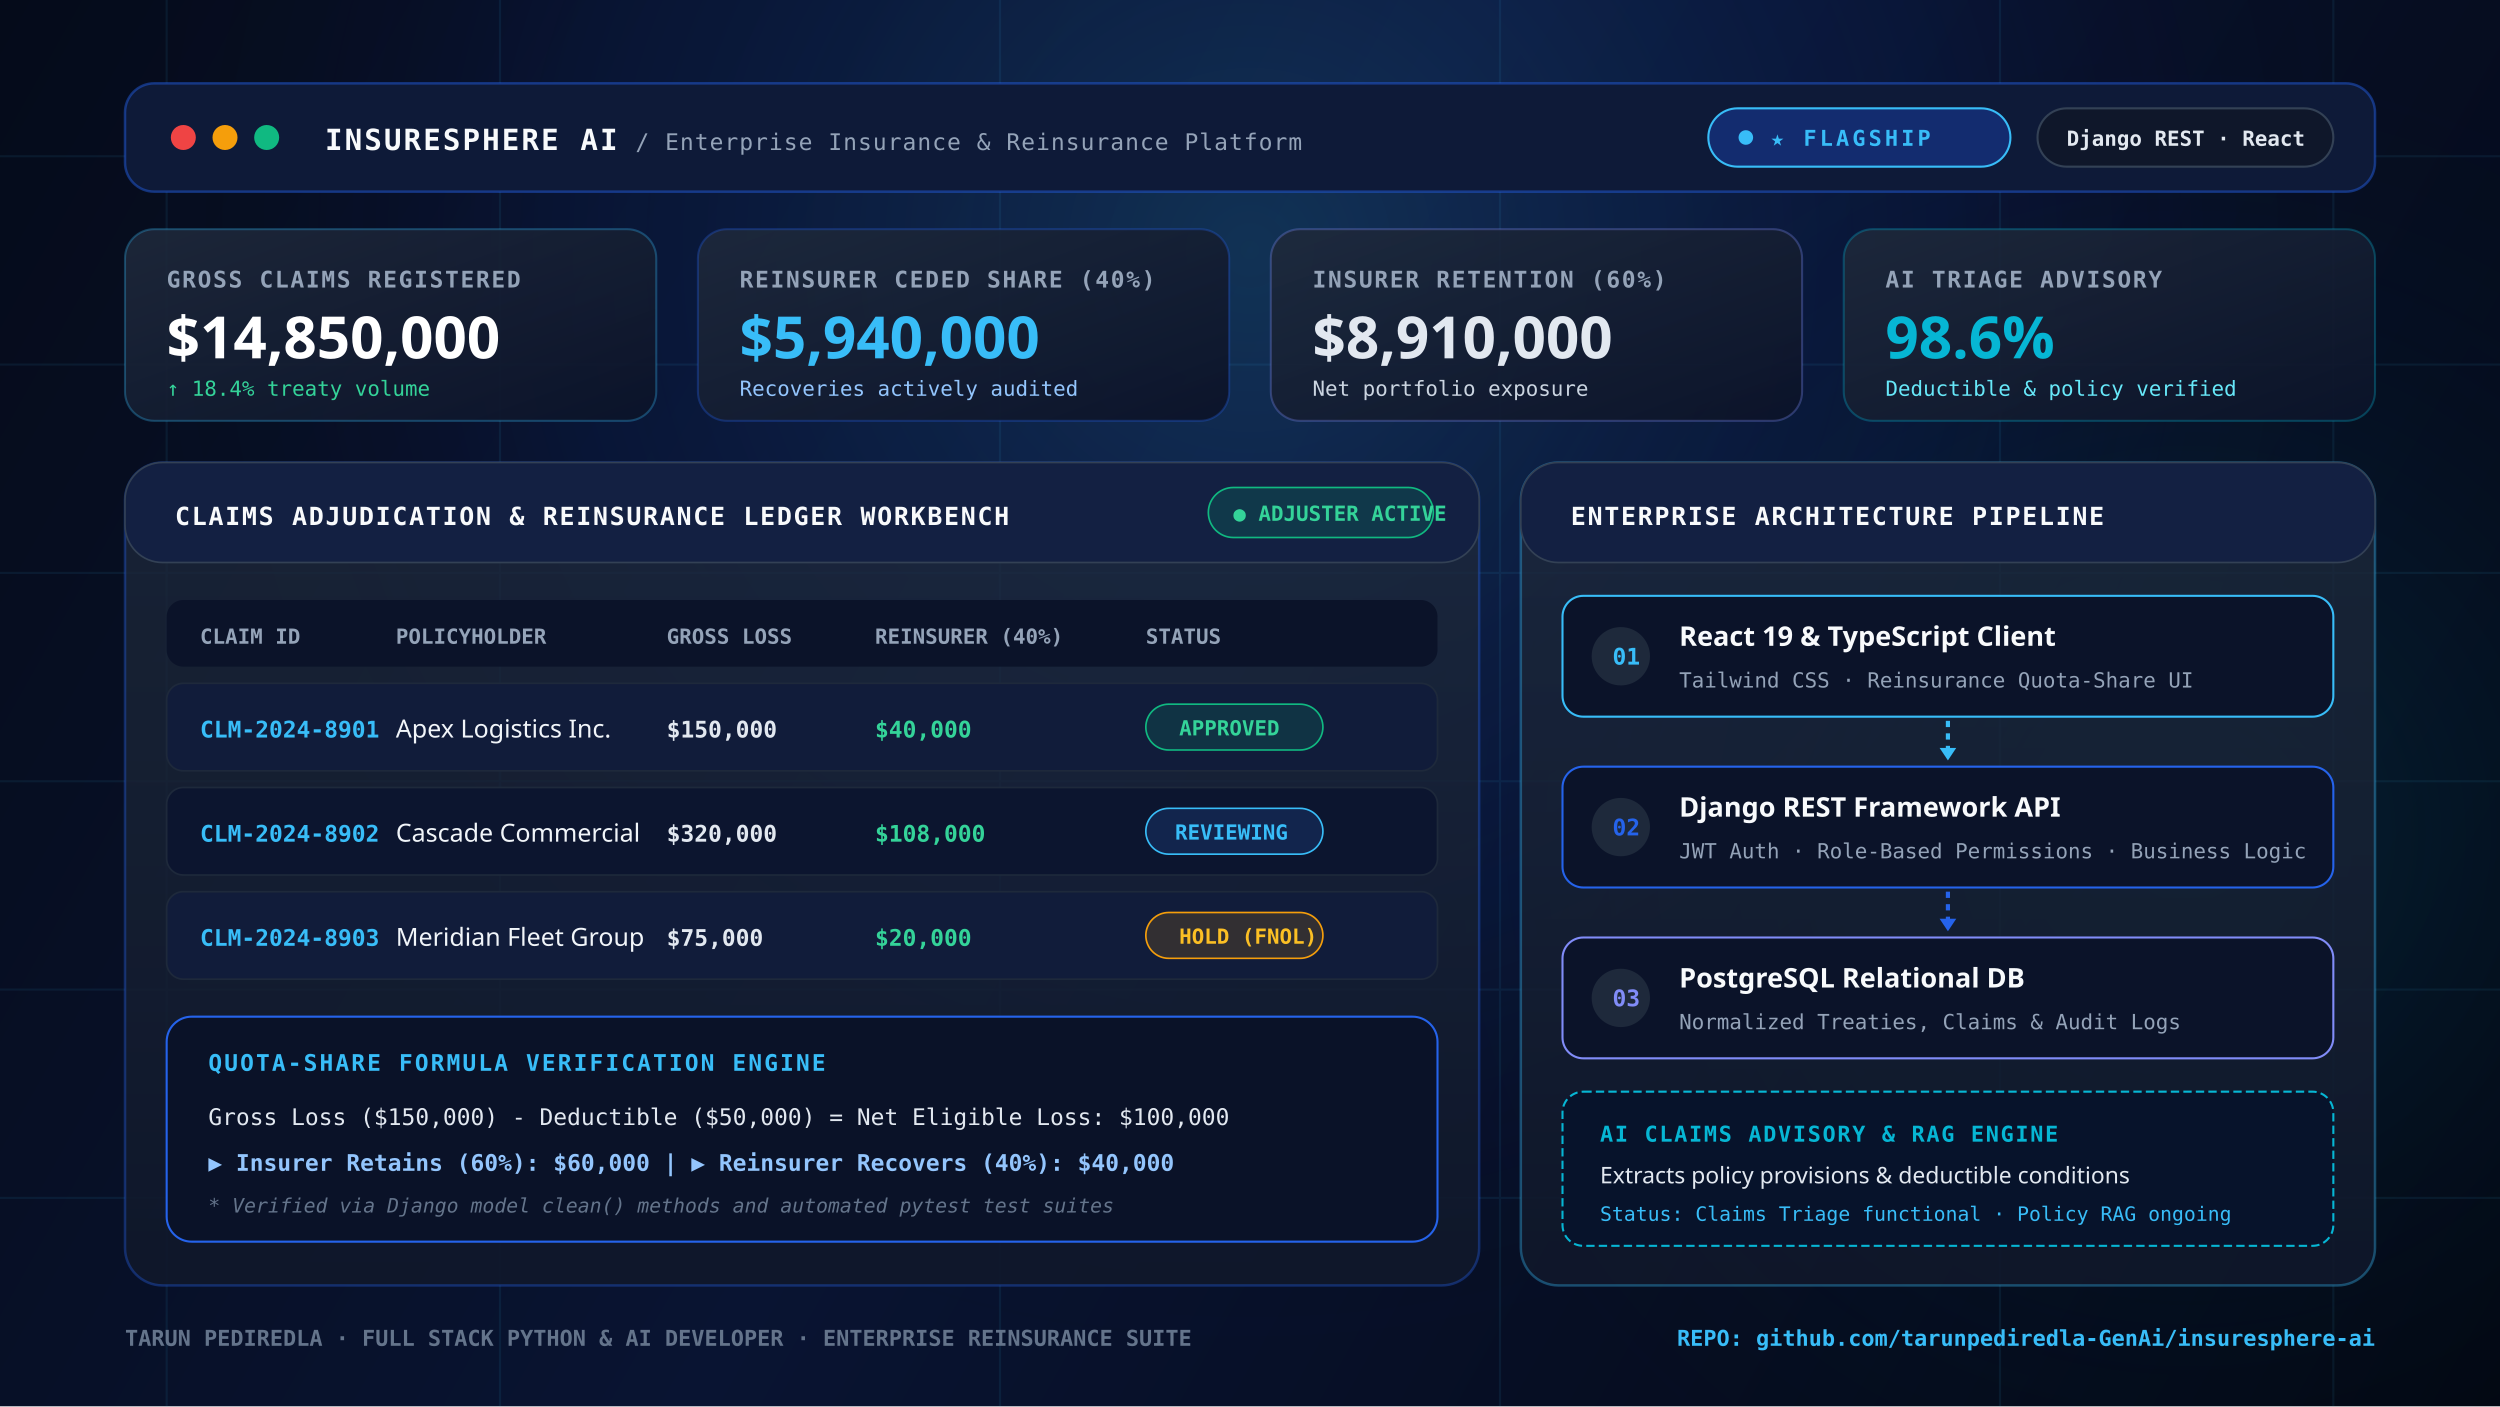
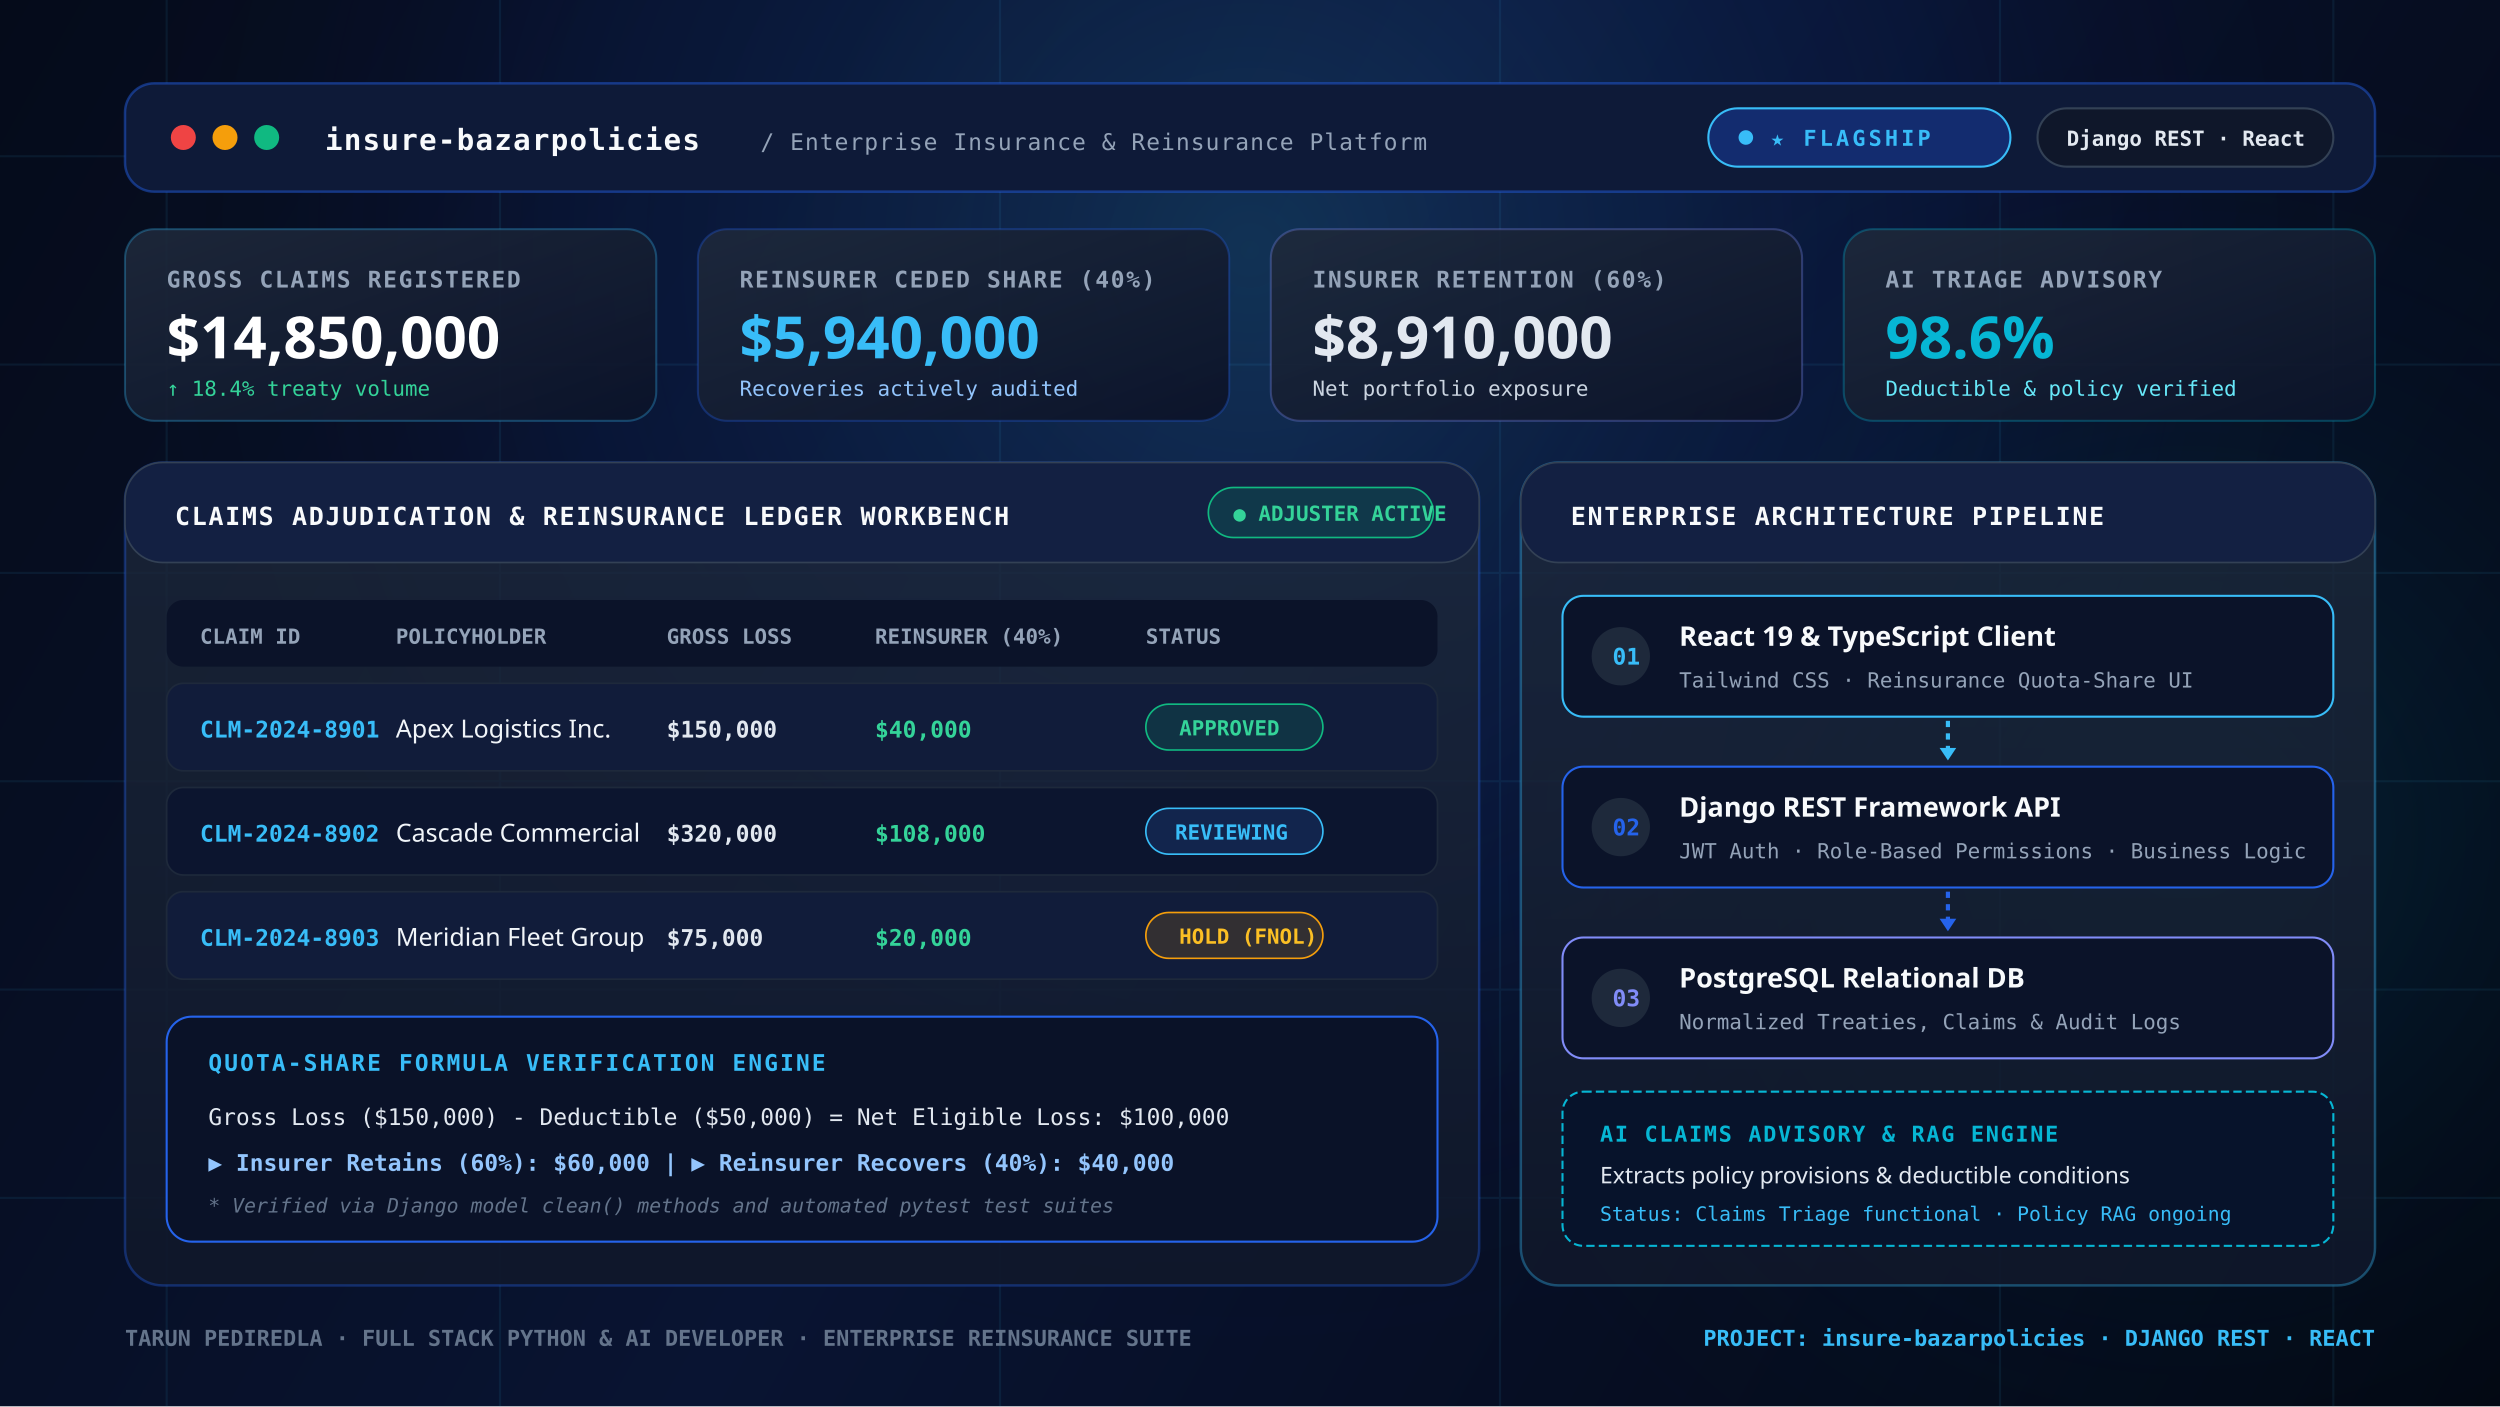
<svg xmlns="http://www.w3.org/2000/svg" viewBox="0 0 1200 675" width="1200" height="675" fill="none">
  <defs>
    <linearGradient id="bg-grad" x1="0" y1="0" x2="1200" y2="675" gradientUnits="userSpaceOnUse">
      <stop offset="0%" stop-color="#050B1A" />
      <stop offset="45%" stop-color="#091432" />
      <stop offset="100%" stop-color="#030712" />
    </linearGradient>
    <radialGradient id="electric-glow" cx="600" cy="120" r="550" gradientUnits="userSpaceOnUse">
      <stop offset="0%" stop-color="#38BDF8" stop-opacity="0.18" />
      <stop offset="60%" stop-color="#1D4ED8" stop-opacity="0.08" />
      <stop offset="100%" stop-color="#020617" stop-opacity="0" />
    </radialGradient>
    <radialGradient id="cyan-glow-right" cx="1050" cy="400" r="400" gradientUnits="userSpaceOnUse">
      <stop offset="0%" stop-color="#06B6D4" stop-opacity="0.14" />
      <stop offset="100%" stop-color="#020617" stop-opacity="0" />
    </radialGradient>
    <linearGradient id="panel-grad" x1="0" y1="0" x2="0" y2="1">
      <stop offset="0%" stop-color="#1E293B" stop-opacity="0.75" />
      <stop offset="100%" stop-color="#0F172A" stop-opacity="0.9" />
    </linearGradient>
    <linearGradient id="card-grad" x1="0" y1="0" x2="1" y2="1">
      <stop offset="0%" stop-color="#1E293B" stop-opacity="0.9" />
      <stop offset="100%" stop-color="#0B1329" stop-opacity="0.95" />
    </linearGradient>
    <linearGradient id="accent-cyan" x1="0" y1="0" x2="1" y2="0">
      <stop offset="0%" stop-color="#38BDF8" />
      <stop offset="100%" stop-color="#2563EB" />
    </linearGradient>
    <linearGradient id="metric-emerald" x1="0" y1="0" x2="1" y2="0">
      <stop offset="0%" stop-color="#34D399" />
      <stop offset="100%" stop-color="#059669" />
    </linearGradient>
    <linearGradient id="metric-amber" x1="0" y1="0" x2="1" y2="0">
      <stop offset="0%" stop-color="#FBBF24" />
      <stop offset="100%" stop-color="#D97706" />
    </linearGradient>
    <filter id="soft-glow" x="-20%" y="-20%" width="140%" height="140%">
      <feGaussianBlur stdDeviation="8" result="blur" />
      <feComposite in="SourceGraphic" in2="blur" operator="over" />
    </filter>
    <filter id="badge-glow" x="-20%" y="-20%" width="140%" height="140%">
      <feGaussianBlur stdDeviation="3" result="blur" />
      <feComposite in="SourceGraphic" in2="blur" operator="over" />
    </filter>
  </defs>
  <rect width="1200" height="675" fill="url(#bg-grad)" />
  <rect width="1200" height="675" fill="url(#electric-glow)" />
  <rect width="1200" height="675" fill="url(#cyan-glow-right)" />
  <g opacity="0.08" stroke="#38BDF8" stroke-width="1">
    <line x1="0" y1="75" x2="1200" y2="75" />
    <line x1="0" y1="175" x2="1200" y2="175" />
    <line x1="0" y1="275" x2="1200" y2="275" />
    <line x1="0" y1="375" x2="1200" y2="375" />
    <line x1="0" y1="475" x2="1200" y2="475" />
    <line x1="0" y1="575" x2="1200" y2="575" />
    <line x1="80" y1="0" x2="80" y2="675" />
    <line x1="240" y1="0" x2="240" y2="675" />
    <line x1="480" y1="0" x2="480" y2="675" />
    <line x1="720" y1="0" x2="720" y2="675" />
    <line x1="960" y1="0" x2="960" y2="675" />
    <line x1="1120" y1="0" x2="1120" y2="675" />
  </g>
  <g transform="translate(60, 40)">
    <rect width="1080" height="52" rx="14" fill="#0E1A38" stroke="#2563EB" stroke-width="1.2" stroke-opacity="0.45" />
    <circle cx="28" cy="26" r="6" fill="#EF4444" />
    <circle cx="48" cy="26" r="6" fill="#F59E0B" />
    <circle cx="68" cy="26" r="6" fill="#10B981" />
-     <text x="96" y="32" font-family="'JetBrains Mono', monospace" font-size="14" font-weight="700" fill="#F8FAFC" letter-spacing="1">
-       INSURESPHERE AI
-     </text>
-     <text x="245" y="32" font-family="'JetBrains Mono', monospace" font-size="11" font-weight="500" fill="#94A3B8" letter-spacing="0.5">
+     <text x="96" y="32" font-family="'JetBrains Mono', monospace" font-size="14" font-weight="700" fill="#F8FAFC" letter-spacing="0.6">
+       insure-bazarpolicies
+     </text>
+     <text x="305" y="32" font-family="'JetBrains Mono', monospace" font-size="11" font-weight="500" fill="#94A3B8" letter-spacing="0.5">
      / Enterprise Insurance &amp; Reinsurance Platform
    </text>
    <rect x="760" y="12" width="145" height="28" rx="14" fill="#1D4ED8" fill-opacity="0.35" stroke="#38BDF8" stroke-width="1" />
    <circle cx="778" cy="26" r="3.5" fill="#38BDF8" />
    <text x="790" y="30" font-family="'JetBrains Mono', monospace" font-size="10.5" font-weight="700" fill="#38BDF8" letter-spacing="1.5">
      ★ FLAGSHIP
    </text>
    <rect x="918" y="12" width="142" height="28" rx="14" fill="#0F172A" stroke="#334155" stroke-width="1" />
    <text x="932" y="30" font-family="'JetBrains Mono', monospace" font-size="10" font-weight="600" fill="#E2E8F0">
      Django REST · React
    </text>
  </g>
  <g transform="translate(60, 110)">
    <rect x="0" y="0" width="255" height="92" rx="14" fill="url(#card-grad)" stroke="#38BDF8" stroke-width="1" stroke-opacity="0.3" />
    <text x="20" y="28" font-family="'JetBrains Mono', monospace" font-size="11" font-weight="600" fill="#94A3B8" letter-spacing="0.8">
      GROSS CLAIMS REGISTERED
    </text>
    <text x="20" y="62" font-family="'Outfit', 'DM Sans', sans-serif" font-size="28" font-weight="800" fill="#FFFFFF">
      $14,850,000
    </text>
    <text x="20" y="80" font-family="'JetBrains Mono', monospace" font-size="10" font-weight="500" fill="#34D399">
      ↑ 18.4% treaty volume
    </text>
    <rect x="275" y="0" width="255" height="92" rx="14" fill="url(#card-grad)" stroke="#2563EB" stroke-width="1" stroke-opacity="0.3" />
    <text x="295" y="28" font-family="'JetBrains Mono', monospace" font-size="11" font-weight="600" fill="#94A3B8" letter-spacing="0.8">
      REINSURER CEDED SHARE (40%)
    </text>
    <text x="295" y="62" font-family="'Outfit', 'DM Sans', sans-serif" font-size="28" font-weight="800" fill="#38BDF8">
      $5,940,000
    </text>
    <text x="295" y="80" font-family="'JetBrains Mono', monospace" font-size="10" font-weight="500" fill="#93C5FD">
      Recoveries actively audited
    </text>
    <rect x="550" y="0" width="255" height="92" rx="14" fill="url(#card-grad)" stroke="#818CF8" stroke-width="1" stroke-opacity="0.3" />
    <text x="570" y="28" font-family="'JetBrains Mono', monospace" font-size="11" font-weight="600" fill="#94A3B8" letter-spacing="0.8">
      INSURER RETENTION (60%)
    </text>
    <text x="570" y="62" font-family="'Outfit', 'DM Sans', sans-serif" font-size="28" font-weight="800" fill="#E2E8F0">
      $8,910,000
    </text>
    <text x="570" y="80" font-family="'JetBrains Mono', monospace" font-size="10" font-weight="500" fill="#CBD5E1">
      Net portfolio exposure
    </text>
    <rect x="825" y="0" width="255" height="92" rx="14" fill="url(#card-grad)" stroke="#06B6D4" stroke-width="1" stroke-opacity="0.3" />
    <text x="845" y="28" font-family="'JetBrains Mono', monospace" font-size="11" font-weight="600" fill="#94A3B8" letter-spacing="0.8">
      AI TRIAGE ADVISORY
    </text>
    <text x="845" y="62" font-family="'Outfit', 'DM Sans', sans-serif" font-size="28" font-weight="800" fill="#06B6D4">
      98.6%
    </text>
    <text x="845" y="80" font-family="'JetBrains Mono', monospace" font-size="10" font-weight="500" fill="#67E8F9">
      Deductible &amp; policy verified
    </text>
  </g>
  <g transform="translate(60, 222)">
    <rect width="650" height="395" rx="18" fill="url(#panel-grad)" stroke="#2563EB" stroke-width="1.2" stroke-opacity="0.35" />
    <rect width="650" height="48" rx="18" fill="#132042" stroke="#334155" stroke-width="0.8" />
    <text x="24" y="30" font-family="'JetBrains Mono', monospace" font-size="12" font-weight="700" fill="#F8FAFC" letter-spacing="0.8">
      CLAIMS ADJUDICATION &amp; REINSURANCE LEDGER WORKBENCH
    </text>
    <rect x="520" y="12" width="108" height="24" rx="12" fill="#059669" fill-opacity="0.2" stroke="#10B981" stroke-width="0.8" />
    <text x="532" y="28" font-family="'JetBrains Mono', monospace" font-size="10" font-weight="600" fill="#34D399">
      ● ADJUSTER ACTIVE
    </text>
    <rect x="20" y="66" width="610" height="32" rx="8" fill="#0B1329" />
    <text x="36" y="87" font-family="'JetBrains Mono', monospace" font-size="10" font-weight="700" fill="#94A3B8">CLAIM ID</text>
    <text x="130" y="87" font-family="'JetBrains Mono', monospace" font-size="10" font-weight="700" fill="#94A3B8">POLICYHOLDER</text>
    <text x="260" y="87" font-family="'JetBrains Mono', monospace" font-size="10" font-weight="700" fill="#94A3B8">GROSS LOSS</text>
    <text x="360" y="87" font-family="'JetBrains Mono', monospace" font-size="10" font-weight="700" fill="#94A3B8">REINSURER (40%)</text>
    <text x="490" y="87" font-family="'JetBrains Mono', monospace" font-size="10" font-weight="700" fill="#94A3B8">STATUS</text>
    <rect x="20" y="106" width="610" height="42" rx="8" fill="#111C3A" stroke="#1E293B" stroke-width="0.8" />
    <text x="36" y="132" font-family="'JetBrains Mono', monospace" font-size="11" font-weight="700" fill="#38BDF8">CLM-2024-8901</text>
    <text x="130" y="132" font-family="'DM Sans', sans-serif" font-size="12" font-weight="500" fill="#F1F5F9">Apex Logistics Inc.</text>
    <text x="260" y="132" font-family="'JetBrains Mono', monospace" font-size="11" font-weight="600" fill="#E2E8F0">$150,000</text>
    <text x="360" y="132" font-family="'JetBrains Mono', monospace" font-size="11" font-weight="700" fill="#34D399">$40,000</text>
    <rect x="490" y="116" width="85" height="22" rx="11" fill="#10B981" fill-opacity="0.15" stroke="#10B981" stroke-width="0.8" />
    <text x="506" y="131" font-family="'JetBrains Mono', monospace" font-size="10" font-weight="700" fill="#34D399">APPROVED</text>
    <rect x="20" y="156" width="610" height="42" rx="8" fill="#0C152F" stroke="#1E293B" stroke-width="0.8" />
    <text x="36" y="182" font-family="'JetBrains Mono', monospace" font-size="11" font-weight="700" fill="#38BDF8">CLM-2024-8902</text>
    <text x="130" y="182" font-family="'DM Sans', sans-serif" font-size="12" font-weight="500" fill="#F1F5F9">Cascade Commercial</text>
    <text x="260" y="182" font-family="'JetBrains Mono', monospace" font-size="11" font-weight="600" fill="#E2E8F0">$320,000</text>
    <text x="360" y="182" font-family="'JetBrains Mono', monospace" font-size="11" font-weight="700" fill="#34D399">$108,000</text>
    <rect x="490" y="166" width="85" height="22" rx="11" fill="#3B82F6" fill-opacity="0.15" stroke="#38BDF8" stroke-width="0.8" />
    <text x="504" y="181" font-family="'JetBrains Mono', monospace" font-size="10" font-weight="700" fill="#38BDF8">REVIEWING</text>
    <rect x="20" y="206" width="610" height="42" rx="8" fill="#111C3A" stroke="#1E293B" stroke-width="0.8" />
    <text x="36" y="232" font-family="'JetBrains Mono', monospace" font-size="11" font-weight="700" fill="#38BDF8">CLM-2024-8903</text>
    <text x="130" y="232" font-family="'DM Sans', sans-serif" font-size="12" font-weight="500" fill="#F1F5F9">Meridian Fleet Group</text>
    <text x="260" y="232" font-family="'JetBrains Mono', monospace" font-size="11" font-weight="600" fill="#E2E8F0">$75,000</text>
    <text x="360" y="232" font-family="'JetBrains Mono', monospace" font-size="11" font-weight="700" fill="#34D399">$20,000</text>
    <rect x="490" y="216" width="85" height="22" rx="11" fill="#F59E0B" fill-opacity="0.15" stroke="#F59E0B" stroke-width="0.8" />
    <text x="506" y="231" font-family="'JetBrains Mono', monospace" font-size="10" font-weight="700" fill="#FBBF24">HOLD (FNOL)</text>
    <g transform="translate(20, 266)">
      <rect width="610" height="108" rx="12" fill="#0A1228" stroke="#2563EB" stroke-width="1" />
      <text x="20" y="26" font-family="'JetBrains Mono', monospace" font-size="11" font-weight="700" fill="#38BDF8" letter-spacing="1">
        QUOTA-SHARE FORMULA VERIFICATION ENGINE
      </text>
      <text x="20" y="52" font-family="'JetBrains Mono', monospace" font-size="11" font-weight="500" fill="#E2E8F0">
        Gross Loss ($150,000) - Deductible ($50,000) = Net Eligible Loss: $100,000
      </text>
      <text x="20" y="74" font-family="'JetBrains Mono', monospace" font-size="11" font-weight="600" fill="#93C5FD">
        ▶ Insurer Retains (60%): $60,000  |  ▶ Reinsurer Recovers (40%): $40,000
      </text>
      <text x="20" y="94" font-family="'JetBrains Mono', monospace" font-size="9.5" font-style="italic" fill="#64748B">
        * Verified via Django model clean() methods and automated pytest test suites
      </text>
    </g>
  </g>
  <g transform="translate(730, 222)">
    <rect width="410" height="395" rx="18" fill="url(#panel-grad)" stroke="#38BDF8" stroke-width="1.2" stroke-opacity="0.35" />
    <rect width="410" height="48" rx="18" fill="#132042" stroke="#334155" stroke-width="0.8" />
    <text x="24" y="30" font-family="'JetBrains Mono', monospace" font-size="12" font-weight="700" fill="#F8FAFC" letter-spacing="0.8">
      ENTERPRISE ARCHITECTURE PIPELINE
    </text>
    <g transform="translate(20, 64)">
      <rect width="370" height="58" rx="10" fill="#0B1329" stroke="#38BDF8" stroke-width="1" />
      <circle cx="28" cy="29" r="14" fill="#1E293B" />
      <text x="24" y="33" font-family="'JetBrains Mono', monospace" font-size="11" font-weight="700" fill="#38BDF8">01</text>
      <text x="56" y="24" font-family="'Outfit', sans-serif" font-size="13" font-weight="700" fill="#F8FAFC">React 19 &amp; TypeScript Client</text>
      <text x="56" y="44" font-family="'JetBrains Mono', monospace" font-size="10" font-weight="500" fill="#94A3B8">Tailwind CSS · Reinsurance Quota-Share UI</text>
    </g>
    <line x1="205" y1="124" x2="205" y2="140" stroke="#38BDF8" stroke-width="2" stroke-dasharray="3 3" />
    <polygon points="205,143 201,137 209,137" fill="#38BDF8" />
    <g transform="translate(20, 146)">
      <rect width="370" height="58" rx="10" fill="#0B1329" stroke="#2563EB" stroke-width="1" />
      <circle cx="28" cy="29" r="14" fill="#1E293B" />
      <text x="24" y="33" font-family="'JetBrains Mono', monospace" font-size="11" font-weight="700" fill="#2563EB">02</text>
      <text x="56" y="24" font-family="'Outfit', sans-serif" font-size="13" font-weight="700" fill="#F8FAFC">Django REST Framework API</text>
      <text x="56" y="44" font-family="'JetBrains Mono', monospace" font-size="10" font-weight="500" fill="#94A3B8">JWT Auth · Role-Based Permissions · Business Logic</text>
    </g>
    <line x1="205" y1="206" x2="205" y2="222" stroke="#2563EB" stroke-width="2" stroke-dasharray="3 3" />
    <polygon points="205,225 201,219 209,219" fill="#2563EB" />
    <g transform="translate(20, 228)">
      <rect width="370" height="58" rx="10" fill="#0B1329" stroke="#818CF8" stroke-width="1" />
      <circle cx="28" cy="29" r="14" fill="#1E293B" />
      <text x="24" y="33" font-family="'JetBrains Mono', monospace" font-size="11" font-weight="700" fill="#818CF8">03</text>
      <text x="56" y="24" font-family="'Outfit', sans-serif" font-size="13" font-weight="700" fill="#F8FAFC">PostgreSQL Relational DB</text>
      <text x="56" y="44" font-family="'JetBrains Mono', monospace" font-size="10" font-weight="500" fill="#94A3B8">Normalized Treaties, Claims &amp; Audit Logs</text>
    </g>
    <g transform="translate(20, 302)">
      <rect width="370" height="74" rx="10" fill="#07132B" stroke="#06B6D4" stroke-width="1" stroke-dasharray="4 2" />
      <text x="18" y="24" font-family="'JetBrains Mono', monospace" font-size="10.5" font-weight="700" fill="#06B6D4" letter-spacing="0.8">
        AI CLAIMS ADVISORY &amp; RAG ENGINE
      </text>
      <text x="18" y="44" font-family="'DM Sans', sans-serif" font-size="11" font-weight="500" fill="#E2E8F0">
        Extracts policy provisions &amp; deductible conditions
      </text>
      <text x="18" y="62" font-family="'JetBrains Mono', monospace" font-size="9.5" font-weight="500" fill="#38BDF8">
        Status: Claims Triage functional · Policy RAG ongoing
      </text>
    </g>
  </g>
  <g transform="translate(60, 630)">
    <text x="0" y="16" font-family="'JetBrains Mono', monospace" font-size="10.5" font-weight="600" fill="#64748B">
      TARUN PEDIREDLA · FULL STACK PYTHON &amp; AI DEVELOPER · ENTERPRISE REINSURANCE SUITE
    </text>
    <text x="1080" y="16" font-family="'JetBrains Mono', monospace" font-size="10.5" font-weight="700" fill="#38BDF8" text-anchor="end">
-       REPO: github.com/tarunpediredla-GenAi/insuresphere-ai
+       PROJECT: insure-bazarpolicies · DJANGO REST · REACT
    </text>
  </g>
</svg>
